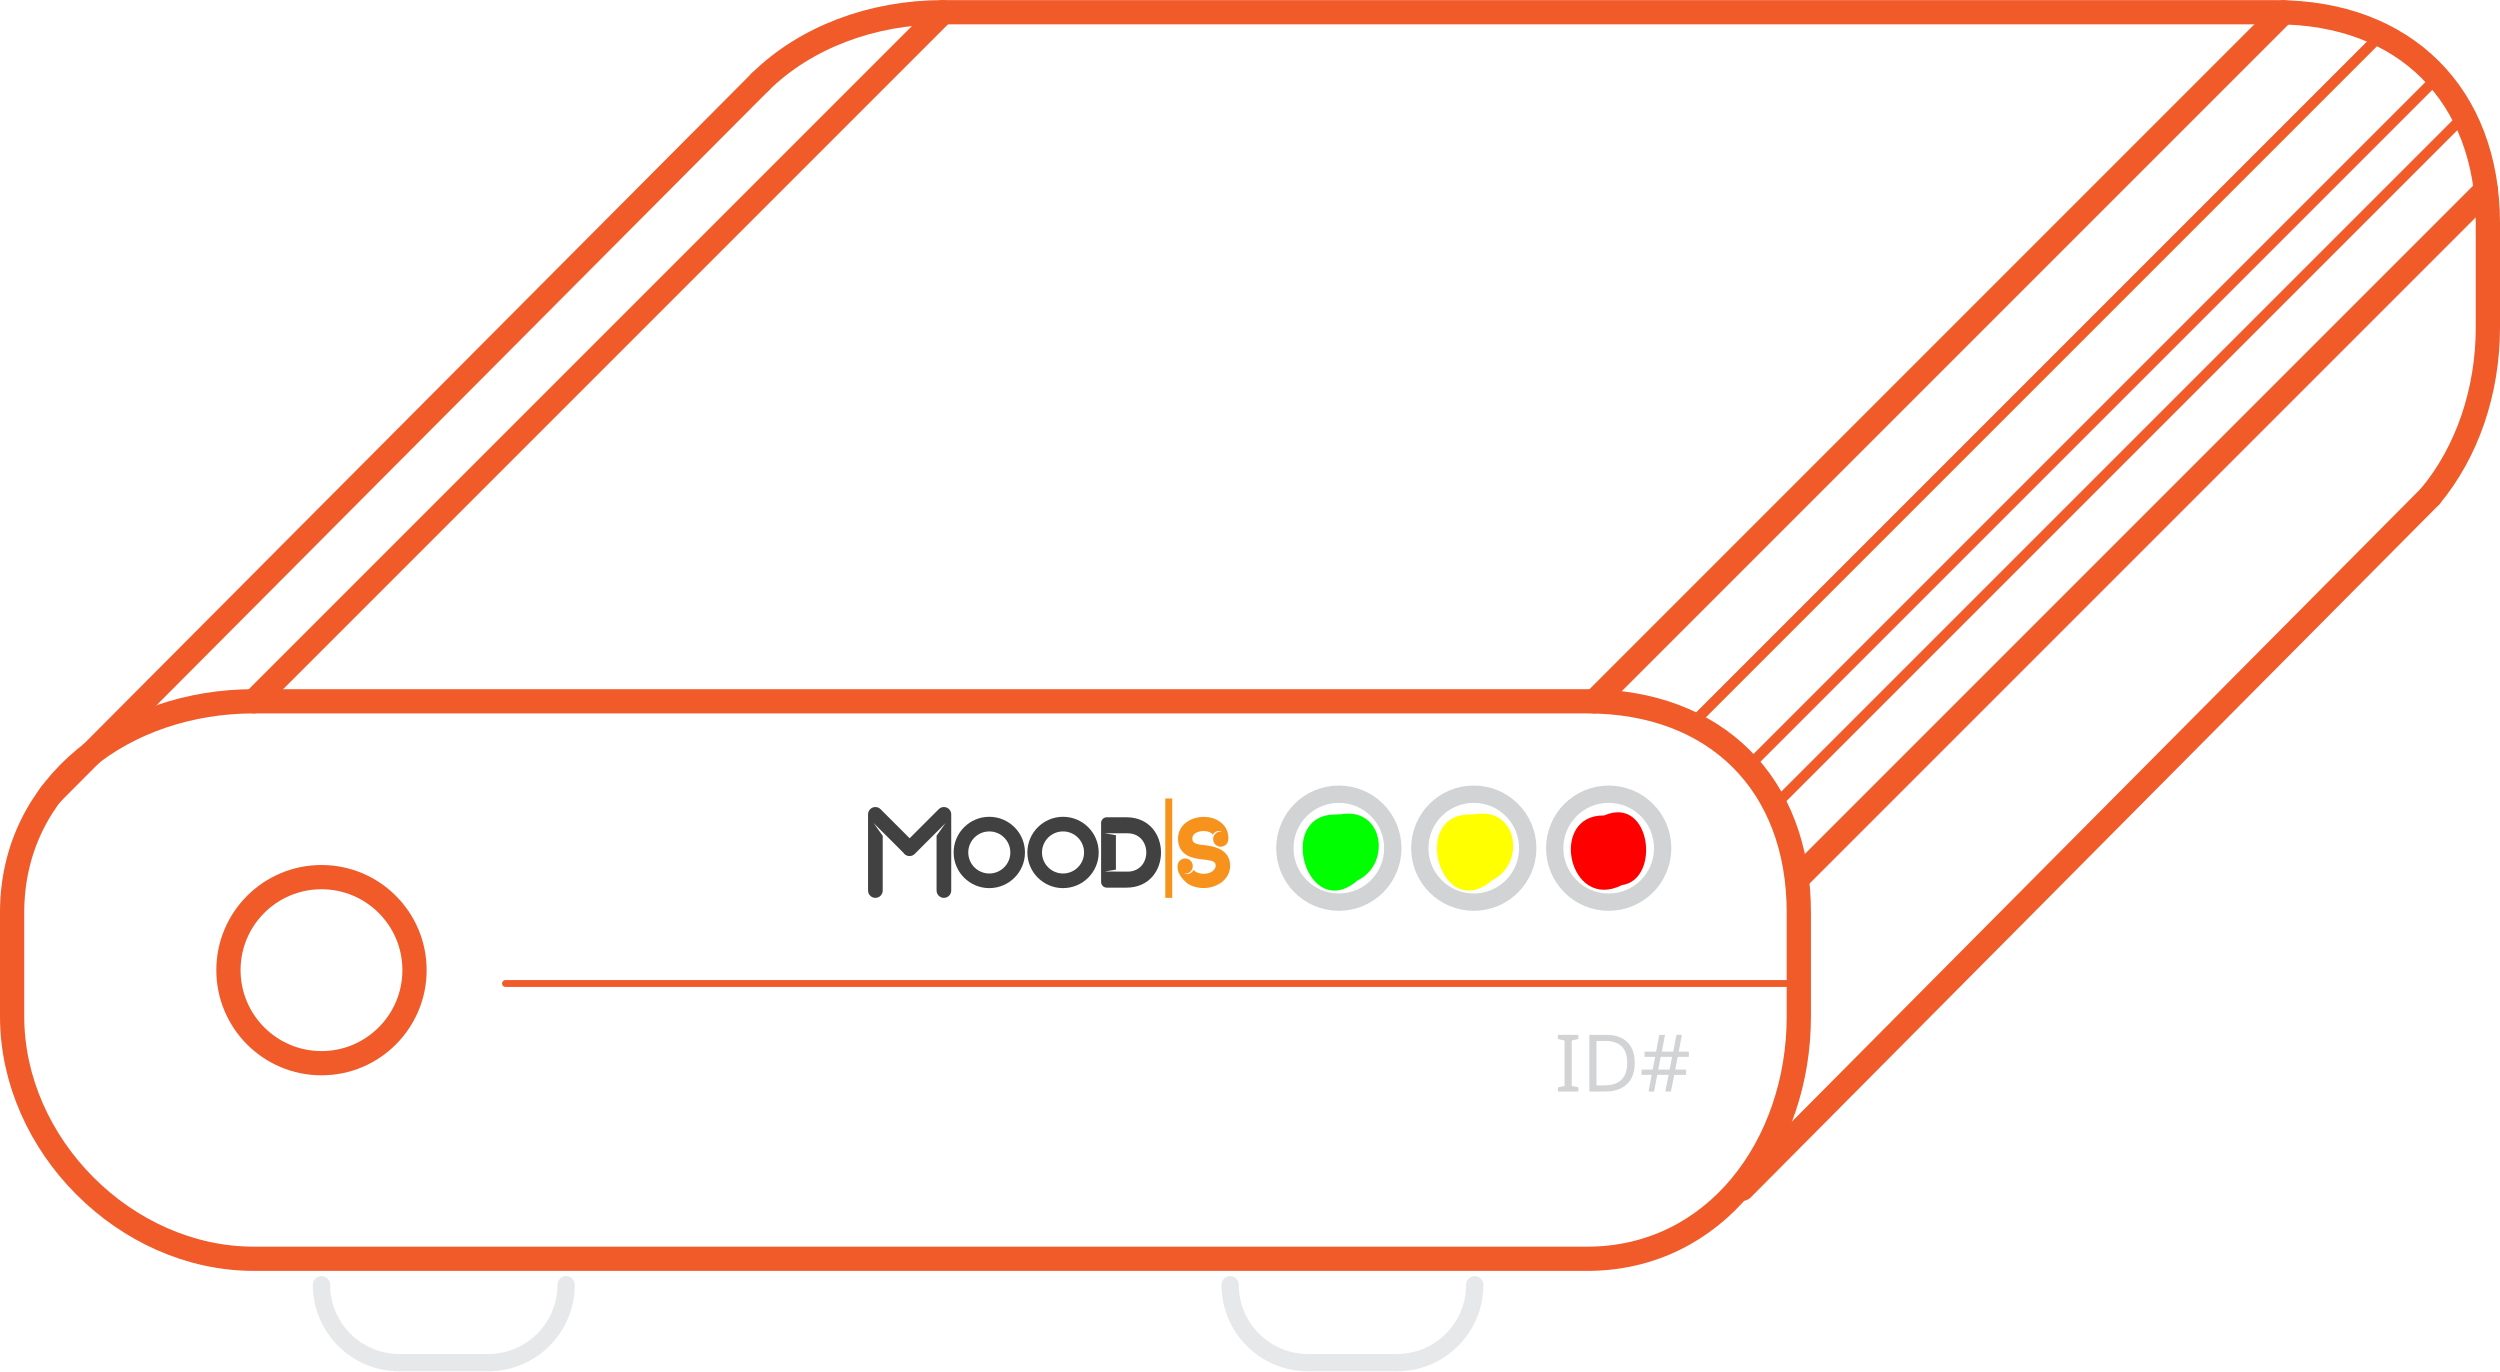
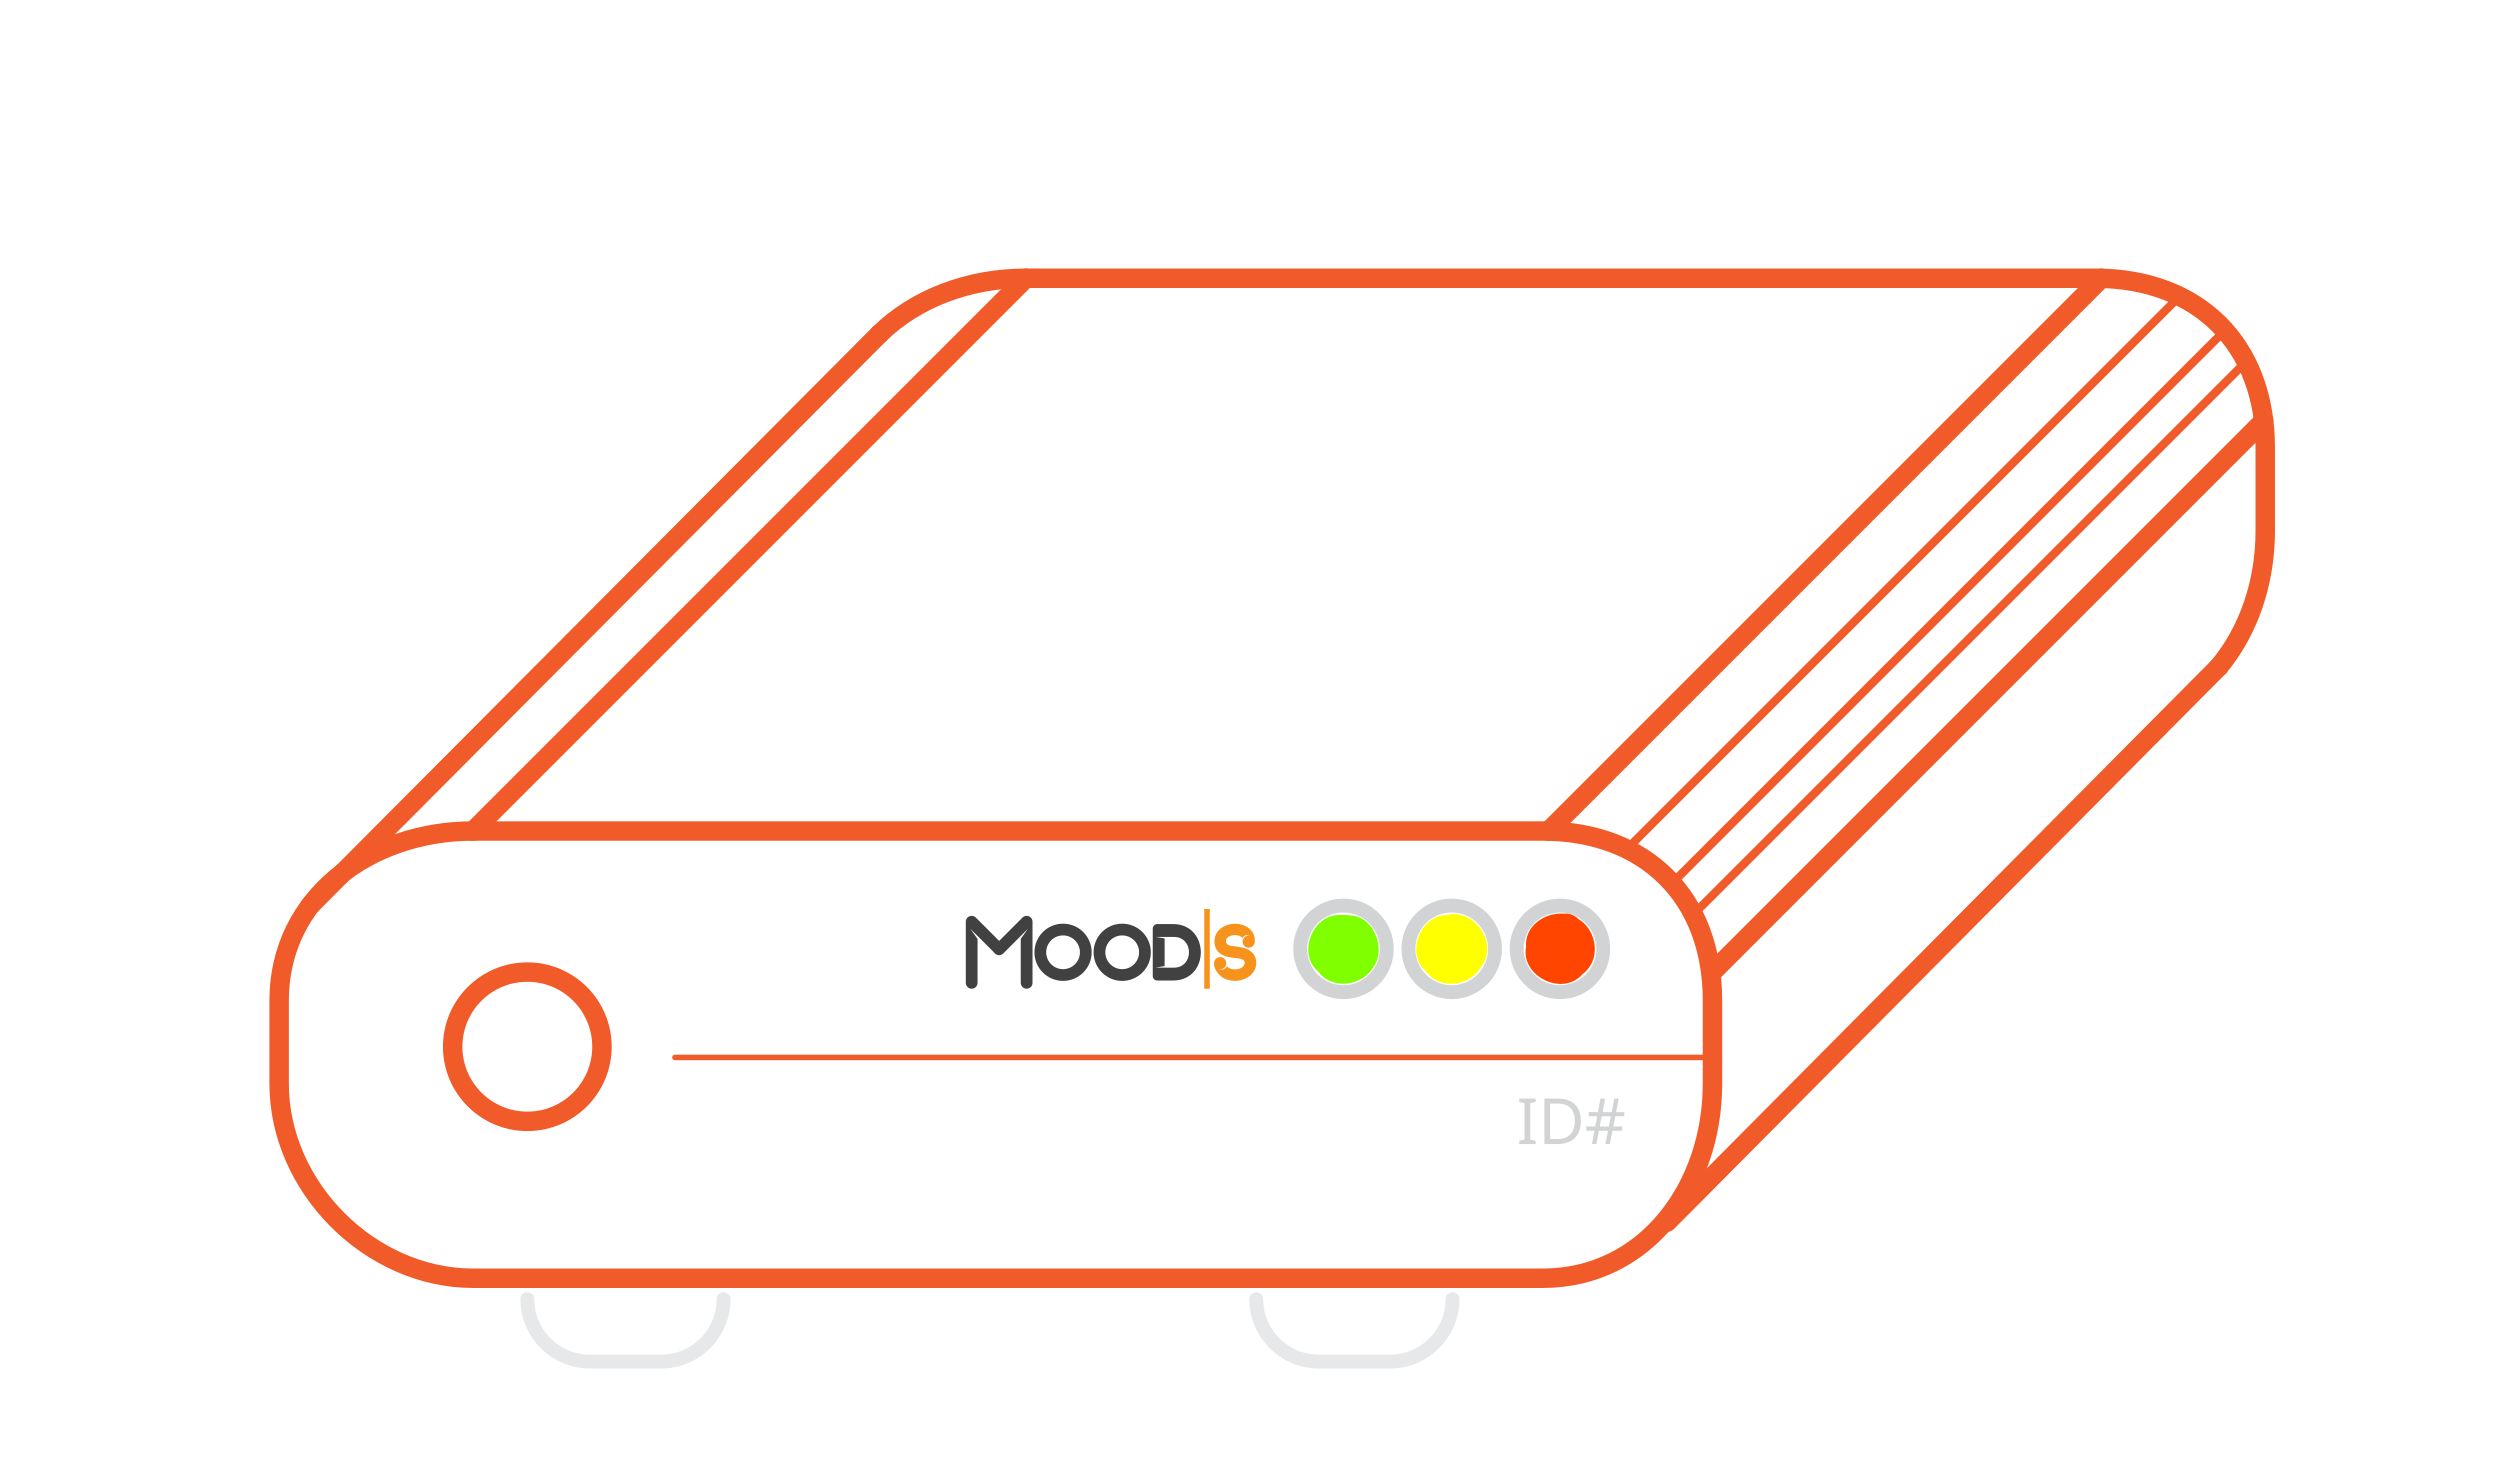
- <svg xmlns="http://www.w3.org/2000/svg" version="1.1" id="svg2" xml:space="preserve" width="962.667" height="528.047" viewBox="0 0 962.666 528.047">
+ <svg xmlns="http://www.w3.org/2000/svg" version="1.1" id="svg2" xml:space="preserve" width="1200" height="700" viewBox="0 0 1200 700">
  <defs id="defs6">
    <clipPath clipPathUnits="userSpaceOnUse" id="clipPath94">
      <path d="M 0,1526 H 2048 V 0 H 0 Z" id="path92" />
    </clipPath>
    <clipPath clipPathUnits="userSpaceOnUse" id="clipPath194">
      <path d="M 0,1526 H 2048 V 0 H 0 Z" id="path192" />
    </clipPath>
  </defs>
-   <g id="g10" transform="matrix(1.333333,0,0,-1.333333,-1496.978,1422.294)">
-     <g id="g88">
+   <g id="g10" transform="matrix(1.333333,0,0,-1.333333,-1496.978,1594.247)">
+     <g id="g88" transform="translate(96.99153,32.33051)">
      <g id="g90" clip-path="url(#clipPath94)">
        <g id="g128" transform="translate(1408.444,814.4572)">
          <path d="m 0,0 c -3.355,0 -6.074,2.719 -6.074,6.073 0,3.355 2.719,6.073 6.074,6.073 3.354,0 6.073,-2.718 6.073,-6.073 C 6.073,2.719 3.354,0 0,0 m 0,16.372 c -5.689,0 -10.299,-4.611 -10.299,-10.299 0,-5.688 4.61,-10.299 10.299,-10.299 5.687,0 10.298,4.611 10.298,10.299 0,5.688 -4.611,10.299 -10.298,10.299" style="fill:#414142;fill-opacity:1;fill-rule:nonzero;stroke:none" id="path130" />
        </g>
        <g id="g132" transform="translate(1429.737,814.4572)">
          <path d="m 0,0 c -3.354,0 -6.073,2.719 -6.073,6.073 0,3.355 2.719,6.073 6.073,6.073 3.354,0 6.073,-2.718 6.073,-6.073 C 6.073,2.719 3.354,0 0,0 m 0,16.372 c -5.688,0 -10.299,-4.611 -10.299,-10.299 0,-5.688 4.611,-10.299 10.299,-10.299 5.688,0 10.299,4.611 10.299,10.299 0,5.688 -4.611,10.299 -10.299,10.299" style="fill:#414142;fill-opacity:1;fill-rule:nonzero;stroke:none" id="path134" />
        </g>
        <g id="g136" transform="translate(1448.35,814.9944)">
          <path d="m 0,0 h -3.342 v 0.028 h -3.262 l 3.262,0.549 v 9.95 l -3.262,0.549 h 6.029 l 0.001,-0.004 H 0 c 3.609,0 5.435,-2.785 5.435,-5.547 C 5.435,2.762 3.609,0 0,0 m -0.319,15.7 h -5.659 c -0.906,0 -1.641,-0.735 -1.641,-1.641 V -2.987 c 0,-0.906 0.735,-1.641 1.641,-1.641 h 5.659 c 6.659,0 10.003,5.06 10.003,10.15 0,5.089 -3.344,10.178 -10.003,10.178" style="fill:#414142;fill-opacity:1;fill-rule:nonzero;stroke:none" id="path138" />
        </g>
        <g id="g140" transform="translate(1397.446,831.6328)">
          <path d="m 0,0 c 0,0.014 -0.001,0.029 -0.003,0.043 -0.001,0.02 -0.002,0.04 -0.005,0.06 C -0.009,0.122 -0.012,0.141 -0.014,0.16 -0.016,0.175 -0.018,0.19 -0.02,0.205 -0.023,0.226 -0.026,0.246 -0.03,0.267 -0.032,0.281 -0.035,0.294 -0.037,0.307 -0.041,0.328 -0.046,0.348 -0.051,0.369 -0.054,0.382 -0.057,0.396 -0.06,0.408 -0.065,0.428 -0.071,0.448 -0.076,0.467 -0.08,0.481 -0.084,0.495 -0.088,0.509 -0.093,0.527 -0.099,0.544 -0.105,0.562 -0.11,0.578 -0.115,0.593 -0.121,0.608 -0.126,0.624 -0.132,0.64 -0.138,0.655 -0.145,0.672 -0.151,0.69 -0.159,0.707 -0.164,0.72 -0.17,0.733 -0.176,0.746 -0.184,0.765 -0.193,0.784 -0.201,0.803 -0.206,0.814 -0.212,0.824 -0.217,0.834 -0.228,0.855 -0.238,0.877 -0.25,0.897 -0.253,0.905 -0.258,0.913 -0.263,0.922 -0.275,0.944 -0.287,0.965 -0.301,0.987 -0.304,0.995 -0.309,1.001 -0.314,1.008 -0.327,1.03 -0.342,1.052 -0.356,1.075 -0.36,1.081 -0.365,1.086 -0.369,1.093 -0.384,1.115 -0.399,1.137 -0.416,1.159 -0.42,1.165 -0.425,1.17 -0.429,1.176 -0.445,1.197 -0.462,1.219 -0.479,1.24 -0.485,1.246 -0.49,1.252 -0.495,1.258 c -0.017,0.021 -0.033,0.04 -0.052,0.06 l -0.012,0.013 c -0.019,0.02 -0.038,0.041 -0.058,0.061 -0.021,0.021 -0.042,0.041 -0.064,0.061 -0.003,0.003 -0.006,0.006 -0.01,0.009 -0.02,0.019 -0.041,0.036 -0.061,0.053 C -0.758,1.52 -0.763,1.525 -0.769,1.53 -0.79,1.547 -0.812,1.565 -0.834,1.581 -0.839,1.585 -0.845,1.589 -0.85,1.593 -0.872,1.61 -0.895,1.626 -0.917,1.641 -0.923,1.645 -0.928,1.649 -0.934,1.652 -0.957,1.667 -0.979,1.682 -1.003,1.697 -1.008,1.701 -1.014,1.705 -1.021,1.708 -1.043,1.722 -1.067,1.735 -1.09,1.747 -1.096,1.751 -1.104,1.756 -1.111,1.76 -1.133,1.771 -1.155,1.782 -1.176,1.793 -1.186,1.798 -1.195,1.802 -1.205,1.807 -1.225,1.816 -1.245,1.826 -1.266,1.834 -1.277,1.84 -1.289,1.845 -1.301,1.85 -1.319,1.857 -1.338,1.865 -1.356,1.872 -1.371,1.877 -1.385,1.883 -1.399,1.888 -1.416,1.894 -1.432,1.9 -1.449,1.905 -1.466,1.91 -1.482,1.916 -1.499,1.921 -1.514,1.926 -1.53,1.93 -1.545,1.934 -1.563,1.939 -1.581,1.944 -1.6,1.948 -1.615,1.952 -1.629,1.955 -1.644,1.959 -1.663,1.963 -1.682,1.968 -1.701,1.972 -1.716,1.974 -1.732,1.977 -1.747,1.98 -1.766,1.983 -1.784,1.986 -1.802,1.989 -1.82,1.992 -1.839,1.994 -1.857,1.996 -1.872,1.998 -1.888,2 -1.905,2.002 c -0.025,0.002 -0.05,0.004 -0.074,0.006 -0.01,0 -0.02,10e-4 -0.029,10e-4 -0.071,0.004 -0.142,0.004 -0.213,0 -0.01,0 -0.02,-10e-4 -0.03,-0.002 C -2.275,2.006 -2.299,2.004 -2.324,2.002 -2.341,2 -2.357,1.998 -2.374,1.996 -2.391,1.994 -2.409,1.992 -2.426,1.989 -2.445,1.986 -2.464,1.982 -2.483,1.979 -2.498,1.977 -2.513,1.974 -2.527,1.972 -2.547,1.968 -2.567,1.963 -2.587,1.958 -2.601,1.955 -2.615,1.952 -2.628,1.949 -2.648,1.944 -2.667,1.939 -2.686,1.933 -2.7,1.929 -2.715,1.926 -2.729,1.921 -2.746,1.916 -2.764,1.91 -2.782,1.904 -2.797,1.898 -2.813,1.894 -2.828,1.889 -2.844,1.882 -2.859,1.877 -2.875,1.871 -2.892,1.864 -2.909,1.857 -2.926,1.851 -2.94,1.845 -2.953,1.839 -2.966,1.833 -2.985,1.825 -3.004,1.816 -3.022,1.807 -3.034,1.802 -3.045,1.796 -3.056,1.791 -3.075,1.781 -3.096,1.771 -3.116,1.761 -3.126,1.756 -3.135,1.75 -3.144,1.745 -3.165,1.733 -3.186,1.721 -3.206,1.709 -3.215,1.704 -3.222,1.699 -3.231,1.693 -3.252,1.68 -3.272,1.667 -3.293,1.654 -3.302,1.648 -3.31,1.642 -3.318,1.637 -3.338,1.623 -3.358,1.609 -3.377,1.594 -3.386,1.587 -3.396,1.58 -3.405,1.573 -3.422,1.559 -3.441,1.546 -3.458,1.531 -3.47,1.521 -3.482,1.511 -3.493,1.501 -3.508,1.488 -3.522,1.477 -3.536,1.464 -3.559,1.443 -3.581,1.421 -3.602,1.401 -3.606,1.397 -3.609,1.395 -3.612,1.392 l -8.396,-8.397 -8.396,8.397 c -0.012,0.011 -0.023,0.022 -0.035,0.033 -0.013,0.012 -0.026,0.026 -0.04,0.038 -0.016,0.015 -0.033,0.029 -0.05,0.043 -0.01,0.008 -0.018,0.017 -0.028,0.025 -0.019,0.015 -0.038,0.03 -0.057,0.044 -0.008,0.006 -0.016,0.013 -0.024,0.019 -0.02,0.015 -0.041,0.029 -0.062,0.044 -0.007,0.005 -0.015,0.01 -0.022,0.015 -0.021,0.014 -0.042,0.028 -0.063,0.041 -0.008,0.005 -0.017,0.01 -0.025,0.015 -0.02,0.012 -0.041,0.024 -0.062,0.036 -0.009,0.005 -0.018,0.011 -0.029,0.016 -0.019,0.01 -0.039,0.02 -0.058,0.03 -0.013,0.005 -0.023,0.011 -0.035,0.017 -0.018,0.008 -0.037,0.016 -0.055,0.024 -0.013,0.007 -0.027,0.013 -0.041,0.019 -0.016,0.006 -0.033,0.013 -0.05,0.019 -0.016,0.006 -0.032,0.012 -0.048,0.019 -0.015,0.005 -0.029,0.009 -0.044,0.014 -0.019,0.007 -0.038,0.013 -0.056,0.018 -0.014,0.005 -0.026,0.008 -0.039,0.012 -0.021,0.005 -0.041,0.011 -0.061,0.016 -0.012,0.003 -0.025,0.006 -0.038,0.009 -0.021,0.005 -0.042,0.01 -0.064,0.014 -0.012,0.002 -0.025,0.004 -0.038,0.006 -0.021,0.004 -0.042,0.008 -0.063,0.011 -0.015,0.002 -0.029,0.004 -0.044,0.005 -0.019,0.003 -0.038,0.006 -0.058,0.008 -0.02,0.002 -0.039,0.002 -0.059,0.004 -0.015,0.002 -0.029,0.002 -0.045,0.003 -0.07,0.004 -0.14,0.004 -0.21,0 C -22.021,2.008 -22.036,2.008 -22.052,2.006 -22.071,2.004 -22.091,2.004 -22.11,2.002 -22.129,2 -22.149,1.997 -22.168,1.994 -22.183,1.993 -22.198,1.991 -22.212,1.989 -22.233,1.986 -22.255,1.982 -22.276,1.978 -22.289,1.976 -22.301,1.974 -22.313,1.972 -22.335,1.968 -22.356,1.963 -22.378,1.958 -22.39,1.955 -22.403,1.952 -22.415,1.949 -22.435,1.944 -22.455,1.938 -22.476,1.933 -22.489,1.929 -22.502,1.926 -22.515,1.921 -22.534,1.916 -22.552,1.91 -22.571,1.903 -22.585,1.898 -22.6,1.894 -22.615,1.889 -22.631,1.882 -22.648,1.876 -22.664,1.87 -22.68,1.864 -22.696,1.857 -22.713,1.851 -22.727,1.845 -22.741,1.839 -22.755,1.832 -22.773,1.824 -22.791,1.816 -22.809,1.808 -22.82,1.802 -22.832,1.796 -22.844,1.791 c -0.02,-0.01 -0.04,-0.02 -0.059,-0.03 -0.009,-0.005 -0.019,-0.011 -0.029,-0.016 -0.02,-0.012 -0.041,-0.024 -0.061,-0.036 -0.008,-0.005 -0.017,-0.01 -0.024,-0.015 -0.022,-0.013 -0.043,-0.027 -0.064,-0.041 -0.008,-0.005 -0.015,-0.01 -0.023,-0.015 -0.02,-0.015 -0.04,-0.029 -0.061,-0.044 -0.008,-0.006 -0.016,-0.013 -0.024,-0.019 -0.019,-0.014 -0.038,-0.029 -0.057,-0.044 -0.009,-0.008 -0.018,-0.017 -0.028,-0.025 -0.017,-0.014 -0.033,-0.028 -0.051,-0.043 -0.012,-0.012 -0.026,-0.026 -0.039,-0.038 -0.012,-0.011 -0.024,-0.022 -0.034,-0.033 -0.013,-0.012 -0.023,-0.024 -0.034,-0.035 -0.012,-0.013 -0.025,-0.026 -0.038,-0.04 -0.015,-0.016 -0.029,-0.033 -0.043,-0.05 -0.009,-0.01 -0.017,-0.018 -0.025,-0.028 -0.015,-0.019 -0.03,-0.038 -0.044,-0.057 -0.006,-0.008 -0.013,-0.016 -0.019,-0.024 -0.015,-0.021 -0.029,-0.041 -0.043,-0.061 -0.006,-0.008 -0.011,-0.015 -0.016,-0.023 -0.015,-0.021 -0.027,-0.042 -0.041,-0.063 -0.004,-0.008 -0.01,-0.016 -0.015,-0.025 -0.012,-0.02 -0.024,-0.041 -0.035,-0.062 -0.006,-0.009 -0.011,-0.019 -0.017,-0.028 -0.01,-0.019 -0.02,-0.04 -0.029,-0.059 C -23.803,0.825 -23.809,0.814 -23.815,0.802 -23.823,0.784 -23.831,0.766 -23.839,0.748 -23.845,0.734 -23.852,0.72 -23.858,0.706 -23.865,0.69 -23.871,0.674 -23.877,0.657 -23.883,0.641 -23.89,0.624 -23.895,0.608 -23.9,0.593 -23.905,0.579 -23.91,0.565 c -0.006,-0.019 -0.013,-0.038 -0.018,-0.057 -0.004,-0.013 -0.008,-0.026 -0.011,-0.039 -0.006,-0.02 -0.012,-0.041 -0.017,-0.062 -0.003,-0.011 -0.005,-0.024 -0.008,-0.035 -0.005,-0.022 -0.01,-0.044 -0.014,-0.066 -0.003,-0.012 -0.005,-0.024 -0.007,-0.036 -0.004,-0.022 -0.008,-0.044 -0.011,-0.065 -0.003,-0.014 -0.003,-0.028 -0.005,-0.041 -0.003,-0.021 -0.006,-0.041 -0.008,-0.062 -0.002,-0.018 -0.003,-0.036 -0.004,-0.054 -10e-4,-0.016 -0.003,-0.032 -0.003,-0.049 -0.002,-0.034 -0.003,-0.069 -0.003,-0.104 v -21.994 c 0,-1.17 0.948,-2.118 2.117,-2.118 1.17,0 2.118,0.948 2.118,2.118 v 15.798 l -2.627,3.691 2.627,-2.627 v 0.019 l 5.968,-5.968 c 0.079,-0.122 0.172,-0.236 0.278,-0.343 0.828,-0.827 2.168,-0.827 2.995,0 l 0.835,0.835 5.476,5.476 2.608,2.608 -2.608,-3.663 v -15.826 c 0,-1.17 0.949,-2.118 2.117,-2.118 1.17,0 2.118,0.948 2.118,2.118 V -0.106 C 0.003,-0.071 0.002,-0.035 0,0" style="fill:#414142;fill-opacity:1;fill-rule:nonzero;stroke:none" id="path142" />
        </g>
        <g id="g144" transform="translate(1460.27,836.119)">
          <path d="M 0,0 V -28.703" style="fill:none;stroke:#f7931d;stroke-width:2;stroke-linecap:butt;stroke-linejoin:miter;stroke-miterlimit:10;stroke-dasharray:none;stroke-opacity:1" id="path146" />
        </g>
        <g id="g148" transform="translate(1477.849,818.0535)">
          <path d="M 0,0 -0.003,0.014 -0.006,0.027 C -0.38,1.579 -1.369,2.751 -2.944,3.51 -4.272,4.15 -5.795,4.404 -7.108,4.568 L -7.119,4.57 H -7.13 c -1.04,0.097 -1.955,0.2 -2.635,0.478 -0.65,0.265 -0.945,0.63 -0.986,1.223 l -0.001,0.004 V 6.28 c -0.029,0.35 0,0.851 0.308,1.247 0.633,0.814 1.893,1.127 2.86,1.147 0.022,0 0.046,0 0.072,0 1.082,0 2.179,-0.364 2.691,-1.073 0.318,0.716 1.033,1.092 1.837,1.092 0.306,0 0.592,-0.076 0.845,-0.208 -0.14,0.029 -0.285,0.044 -0.434,0.044 -1.212,0 -2.196,-0.984 -2.196,-2.196 0,-0.18 0.024,-0.354 0.066,-0.521 0,-0.005 0.002,-0.01 0.003,-0.015 0.24,-0.954 1.1,-1.661 2.127,-1.661 1.173,0 2.129,0.92 2.191,2.077 0.034,0.292 0.035,0.598 0.007,0.902 -0.186,2.002 -1.142,3.349 -2.586,4.339 -1.228,0.843 -2.829,1.306 -4.504,1.306 -2.541,0 -4.938,-1.063 -6.256,-2.774 C -14.6,8.843 -15.014,7.4 -14.888,5.919 h 0.003 c 0.158,-1.978 1.069,-3.434 2.71,-4.329 1.367,-0.744 3.011,-0.994 4.585,-1.153 1.733,-0.173 3.305,-0.403 3.507,-1.298 0.042,-0.187 0.063,-0.352 0.063,-0.487 0,-1.128 -1.338,-2.345 -3.498,-2.345 -0.785,0 -1.627,0.217 -2.253,0.579 -0.203,0.117 -0.403,0.311 -0.588,0.567 -0.389,-0.727 -1.156,-1.221 -2.038,-1.221 -0.284,0 -0.555,0.054 -0.806,0.148 0.118,-0.02 0.239,-0.033 0.362,-0.033 1.043,0 1.914,0.728 2.138,1.702 v 0 c 0.018,0.077 0.032,0.155 0.042,0.234 0,0.004 10e-4,0.008 10e-4,0.008 0.01,0.085 0.015,0.168 0.015,0.252 0,1.213 -0.983,2.197 -2.196,2.197 -0.063,0 -0.126,-0.005 -0.189,-0.01 -0.058,-0.006 -0.117,-0.013 -0.173,-0.023 v 0 c -1.04,-0.173 -1.833,-1.075 -1.833,-2.164 0,-0.045 0.003,-0.09 0.006,-0.134 -0.046,-0.636 0.076,-2.481 2.541,-4.63 1.213,-1.058 3.28,-1.585 4.943,-1.585 3.781,0 7.694,2.405 7.694,6.431 C 0.148,-0.972 0.094,-0.47 0,0" style="fill:#f7931d;fill-opacity:1;fill-rule:nonzero;stroke:none" id="path150" />
        </g>
        <g id="g152" transform="translate(1242.445,786.5461)">
          <path d="m 0,0 c 0,-14.842 -12.039,-26.878 -26.858,-26.878 -14.849,0 -26.878,12.036 -26.878,26.878 0,14.842 12.029,26.86 26.878,26.86 C -12.039,26.86 0,14.842 0,0 Z" style="fill:none;stroke:#f15a29;stroke-width:7;stroke-linecap:round;stroke-linejoin:round;stroke-miterlimit:10;stroke-dasharray:none;stroke-opacity:1" id="path154" />
        </g>
        <g id="g156" transform="translate(1286.233,695.685)">
          <path d="m 0,0 v 0 c 0,-12.426 -10.074,-22.5 -22.5,-22.5 h -25.656 c -12.427,0 -22.5,10.074 -22.5,22.5" style="fill:none;stroke:#e7e8e9;stroke-width:5;stroke-linecap:round;stroke-linejoin:round;stroke-miterlimit:10;stroke-dasharray:none;stroke-opacity:1" id="path158" />
        </g>
        <g id="g160" transform="translate(1548.653,695.685)">
          <path d="m 0,0 v 0 c 0,-12.426 -10.073,-22.5 -22.5,-22.5 h -25.656 c -12.427,0 -22.5,10.074 -22.5,22.5" style="fill:none;stroke:#e7e8e9;stroke-width:5;stroke-linecap:round;stroke-linejoin:round;stroke-miterlimit:10;stroke-dasharray:none;stroke-opacity:1" id="path162" />
        </g>
        <g id="g164" transform="translate(1524.98,821.7666)">
          <path d="m 0,0 c 0,-8.599 -6.972,-15.586 -15.596,-15.586 -8.615,0 -15.578,6.987 -15.578,15.586 0,8.619 6.963,15.587 15.578,15.587 C -6.972,15.587 0,8.619 0,0 Z" style="fill:none;stroke:#d1d3d4;stroke-width:5;stroke-linecap:butt;stroke-linejoin:miter;stroke-miterlimit:10;stroke-dasharray:none;stroke-opacity:1" id="path166" />
        </g>
        <g id="g168" transform="translate(1563.946,821.7666)">
          <path d="m 0,0 c 0,-8.599 -6.972,-15.586 -15.596,-15.586 -8.614,0 -15.578,6.987 -15.578,15.586 0,8.619 6.964,15.587 15.578,15.587 C -6.972,15.587 0,8.619 0,0 Z" style="fill:none;stroke:#d1d3d4;stroke-width:5;stroke-linecap:butt;stroke-linejoin:miter;stroke-miterlimit:10;stroke-dasharray:none;stroke-opacity:1" id="path170" />
        </g>
        <g id="g172" transform="translate(1602.912,821.7666)">
          <path d="m 0,0 c 0,-8.599 -6.972,-15.586 -15.596,-15.586 -8.615,0 -15.578,6.987 -15.578,15.586 0,8.619 6.963,15.587 15.578,15.587 C -6.972,15.587 0,8.619 0,0 Z" style="fill:none;stroke:#d1d3d4;stroke-width:5;stroke-linecap:butt;stroke-linejoin:miter;stroke-miterlimit:10;stroke-dasharray:none;stroke-opacity:1" id="path174" />
        </g>
        <g id="g176" transform="translate(1642.233,773.1912)">
          <path d="M 0,0 C 0,-37.141 -24.02,-70.006 -61.13,-70.006 H -446.193 C -483.303,-70.006 -516,-37.141 -516,0 v 30.004 c 0,37.14 32.697,60.99 69.807,60.99 H -61.13 C -24.02,90.994 0,67.144 0,30.004 Z" style="fill:none;stroke:#f15a29;stroke-width:7;stroke-linecap:round;stroke-linejoin:round;stroke-miterlimit:10;stroke-dasharray:none;stroke-opacity:1" id="path178" />
        </g>
        <g id="g180" transform="translate(1268.733,782.685)">
          <path d="M 0,0 H 370" style="fill:none;stroke:#f15a29;stroke-width:2;stroke-linecap:round;stroke-linejoin:round;stroke-miterlimit:10;stroke-dasharray:none;stroke-opacity:1" id="path182" />
        </g>
      </g>
    </g>
-     <text transform="matrix(1,0,0,-1,1571.738,751.4932)" style="font-variant:normal;font-weight:normal;font-stretch:normal;font-size:22.929px;font-family:MeganoOT-Regular;-inkscape-font-specification:MeganoOT-Regular;writing-mode:lr-tb;fill:#d1d3d4;fill-opacity:1;fill-rule:nonzero;stroke:none" id="text186">
-       <tspan x="0 6.397 22.264" y="0" id="tspan184">ID#</tspan>
+     <text transform="scale(1,-1)" style="font-variant:normal;font-weight:normal;font-stretch:normal;font-size:22.929px;font-family:MeganoOT-Regular;-inkscape-font-specification:MeganoOT-Regular;writing-mode:lr-tb;fill:#d1d3d4;fill-opacity:1;fill-rule:nonzero;stroke:none" id="text186" x="1668.73" y="-783.824">
+       <tspan x="1668.73 1675.127 1690.994" y="-783.824" id="tspan184">ID#</tspan>
    </text>
-     <g id="g188">
+     <g id="g188" transform="translate(96.99153,32.33051)">
      <g id="g190" clip-path="url(#clipPath194)">
        <g id="g196" transform="translate(1342.317,1043.101)">
          <path d="m 0,0 c 13.039,12.795 32.207,20.084 52.724,20.084 h 385.062 c 37.111,0 61.13,-23.849 61.13,-60.99 V -70.91 c 0,-18.57 -6.005,-36.01 -16.649,-48.807" style="fill:none;stroke:#f15a29;stroke-width:7;stroke-linecap:round;stroke-linejoin:round;stroke-miterlimit:10;stroke-dasharray:none;stroke-opacity:1" id="path198" />
        </g>
        <g id="g200" transform="translate(1196.041,864.185)">
          <path d="M 0,0 199,199" style="fill:none;stroke:#f15a29;stroke-width:7;stroke-linecap:round;stroke-linejoin:round;stroke-miterlimit:10;stroke-dasharray:none;stroke-opacity:1" id="path202" />
        </g>
        <g id="g204" transform="translate(1583.233,864.185)">
          <path d="M 0,0 199,199" style="fill:none;stroke:#f15a29;stroke-width:7;stroke-linecap:round;stroke-linejoin:round;stroke-miterlimit:10;stroke-dasharray:none;stroke-opacity:1" id="path206" />
        </g>
        <g id="g208" transform="translate(1642.233,813.4059)">
          <path d="M 0,0 198.428,198.428" style="fill:none;stroke:#f15a29;stroke-width:7;stroke-linecap:round;stroke-linejoin:round;stroke-miterlimit:10;stroke-dasharray:none;stroke-opacity:1" id="path210" />
        </g>
        <g id="g212" transform="translate(1635.467,834.2955)">
          <path d="M 0,0 198.428,198.428" style="fill:none;stroke:#f15a29;stroke-width:3;stroke-linecap:round;stroke-linejoin:round;stroke-miterlimit:10;stroke-dasharray:none;stroke-opacity:1" id="path214" />
        </g>
        <g id="g216" transform="translate(1627.689,845.3889)">
          <path d="M 0,0 196.77,196.77" style="fill:none;stroke:#f15a29;stroke-width:3;stroke-linecap:round;stroke-linejoin:round;stroke-miterlimit:10;stroke-dasharray:none;stroke-opacity:1" id="path218" />
        </g>
        <g id="g220" transform="translate(1611.739,858.0239)">
          <path d="M 0,0 198.428,198.428" style="fill:none;stroke:#f15a29;stroke-width:3;stroke-linecap:round;stroke-linejoin:round;stroke-miterlimit:10;stroke-dasharray:none;stroke-opacity:1" id="path222" />
        </g>
        <g id="g224" transform="translate(1137.41,837.3537)">
          <path d="M 0,0 204.908,205.747" style="fill:none;stroke:#f15a29;stroke-width:7;stroke-linecap:round;stroke-linejoin:round;stroke-miterlimit:10;stroke-dasharray:none;stroke-opacity:1" id="path226" />
        </g>
        <g id="g228" transform="translate(1625.906,723.4089)">
          <path d="M 0,0 198.679,199.975" style="fill:none;stroke:#f15a29;stroke-width:7;stroke-linecap:round;stroke-linejoin:round;stroke-miterlimit:10;stroke-dasharray:none;stroke-opacity:1" id="path230" />
        </g>
      </g>
    </g>
-     <path style="fill:#00ff00;stroke-width:4.311" d="m 514.093,313.65 c -23.048,0.059 -10.653,42.1 8.689,25.342 13.07,-6.339 9.966,-28.098 -6.205,-25.477 z" id="path63" transform="matrix(0.75,0,0,-0.75,1122.733,1066.72)" />
-     <path style="fill:#ff0000;stroke-width:4.311" d="m 617.702,314.004 c -21.534,-0.291 -13.665,37.087 6.803,26.833 15.131,-2.064 11.266,-34.697 -6.803,-26.833 z" id="path65" transform="matrix(0.75,0,0,-0.75,1122.733,1066.72)" />
-     <path style="fill:#ffff00;stroke-width:4.311" d="m 565.822,313.65 c -23.048,0.059 -10.653,42.1 8.689,25.342 13.07,-6.339 9.966,-28.098 -6.205,-25.477 z" id="path67" transform="matrix(0.75,0,0,-0.75,1122.733,1066.72)" />
+     <path style="fill:#7fff00;stroke-width:1.524" d="m 642.499,439.224 c -12.647,0.129 -19.779,18.63 -9.817,27.061 6.522,9.047 20.91,7.212 26.466,-1.968 6.374,-8.382 0.545,-24.329 -10.767,-24.9 -1.949,-0.275 -3.919,-0.247 -5.882,-0.193 z" id="path63" transform="matrix(0.75,0,0,-0.75,1122.733,1195.685)" />
+     <path style="fill:#ffff00;stroke-width:1.524" d="m 694.422,439.221 c -12.703,0.025 -19.915,18.608 -9.921,27.064 6.899,9.601 22.343,6.863 27.174,-3.411 7.19,-10.957 -4.515,-26.991 -17.253,-23.653 z" id="path65" transform="matrix(0.75,0,0,-0.75,1122.733,1195.685)" />
+     <path style="fill:#ff4500;stroke-width:1.524" d="m 750.732,438.557 c -9.254,-0.686 -19.052,5.905 -18.214,15.961 -2.746,14.103 17.67,24.098 27.082,13.062 9.047,-6.522 7.212,-20.91 -1.968,-26.466 -1.832,-1.819 -4.304,-2.835 -6.9,-2.557 z" id="path67" transform="matrix(0.75,0,0,-0.75,1122.733,1195.685)" />
  </g>
</svg>
